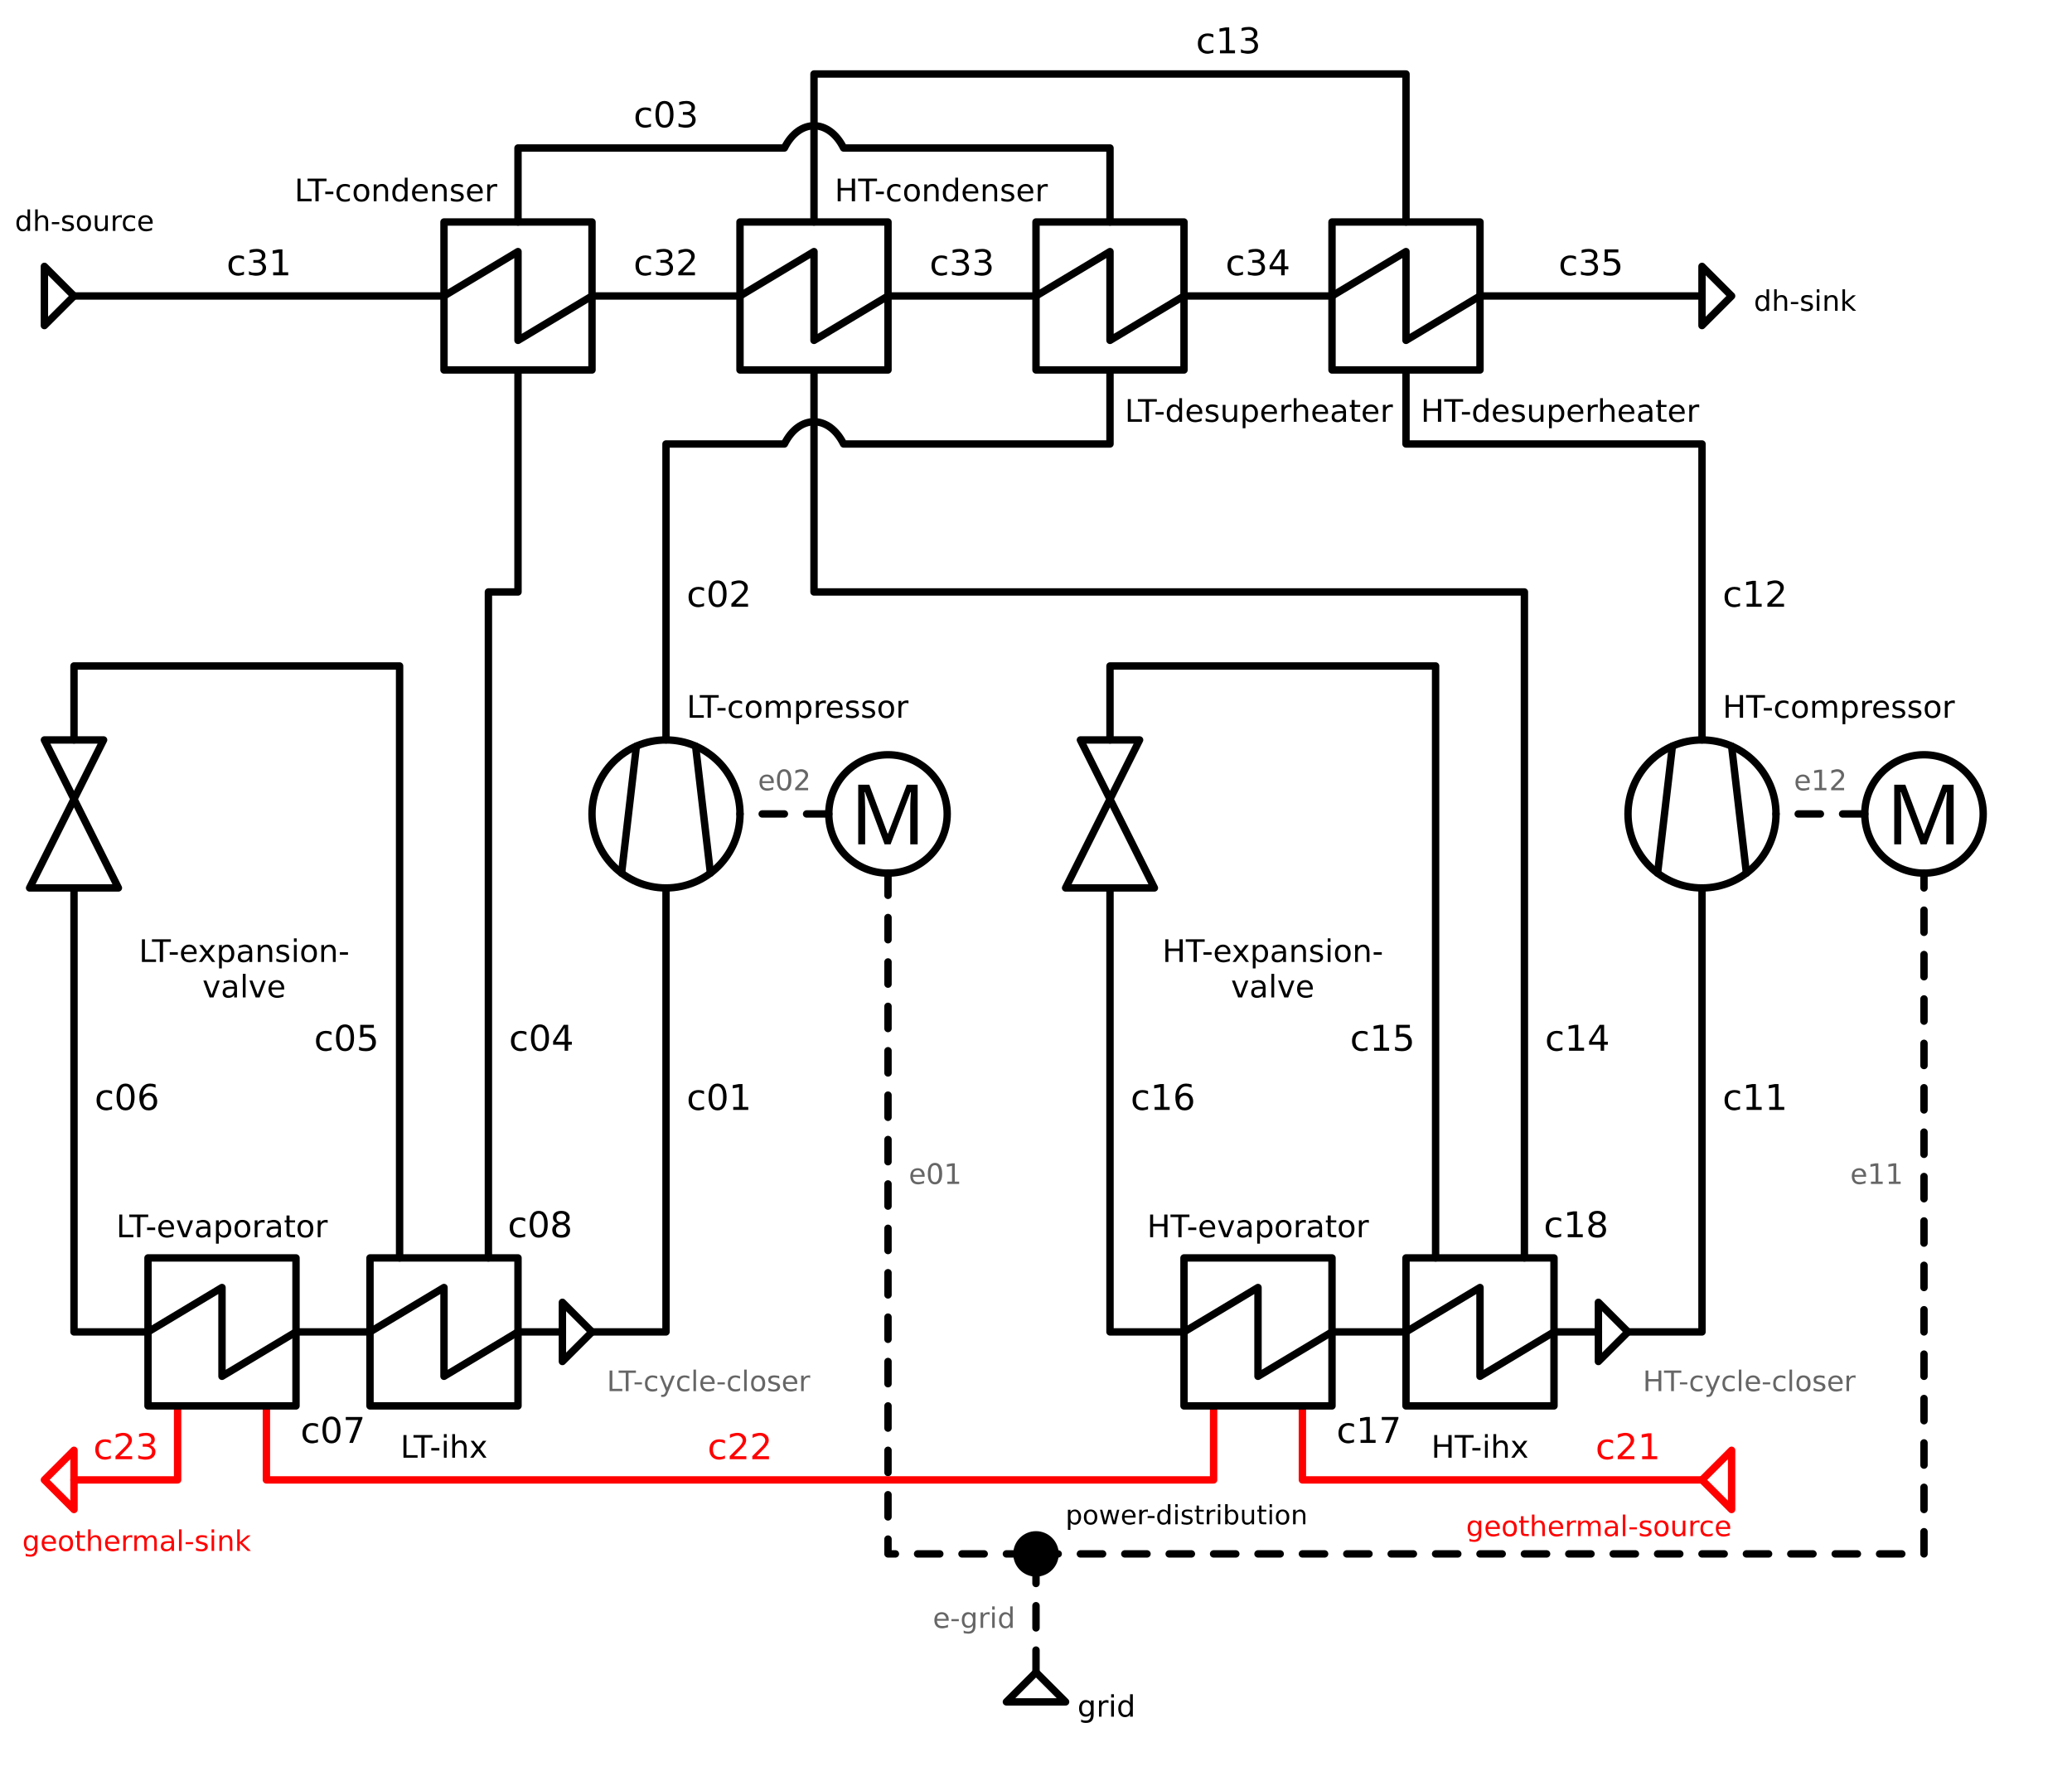
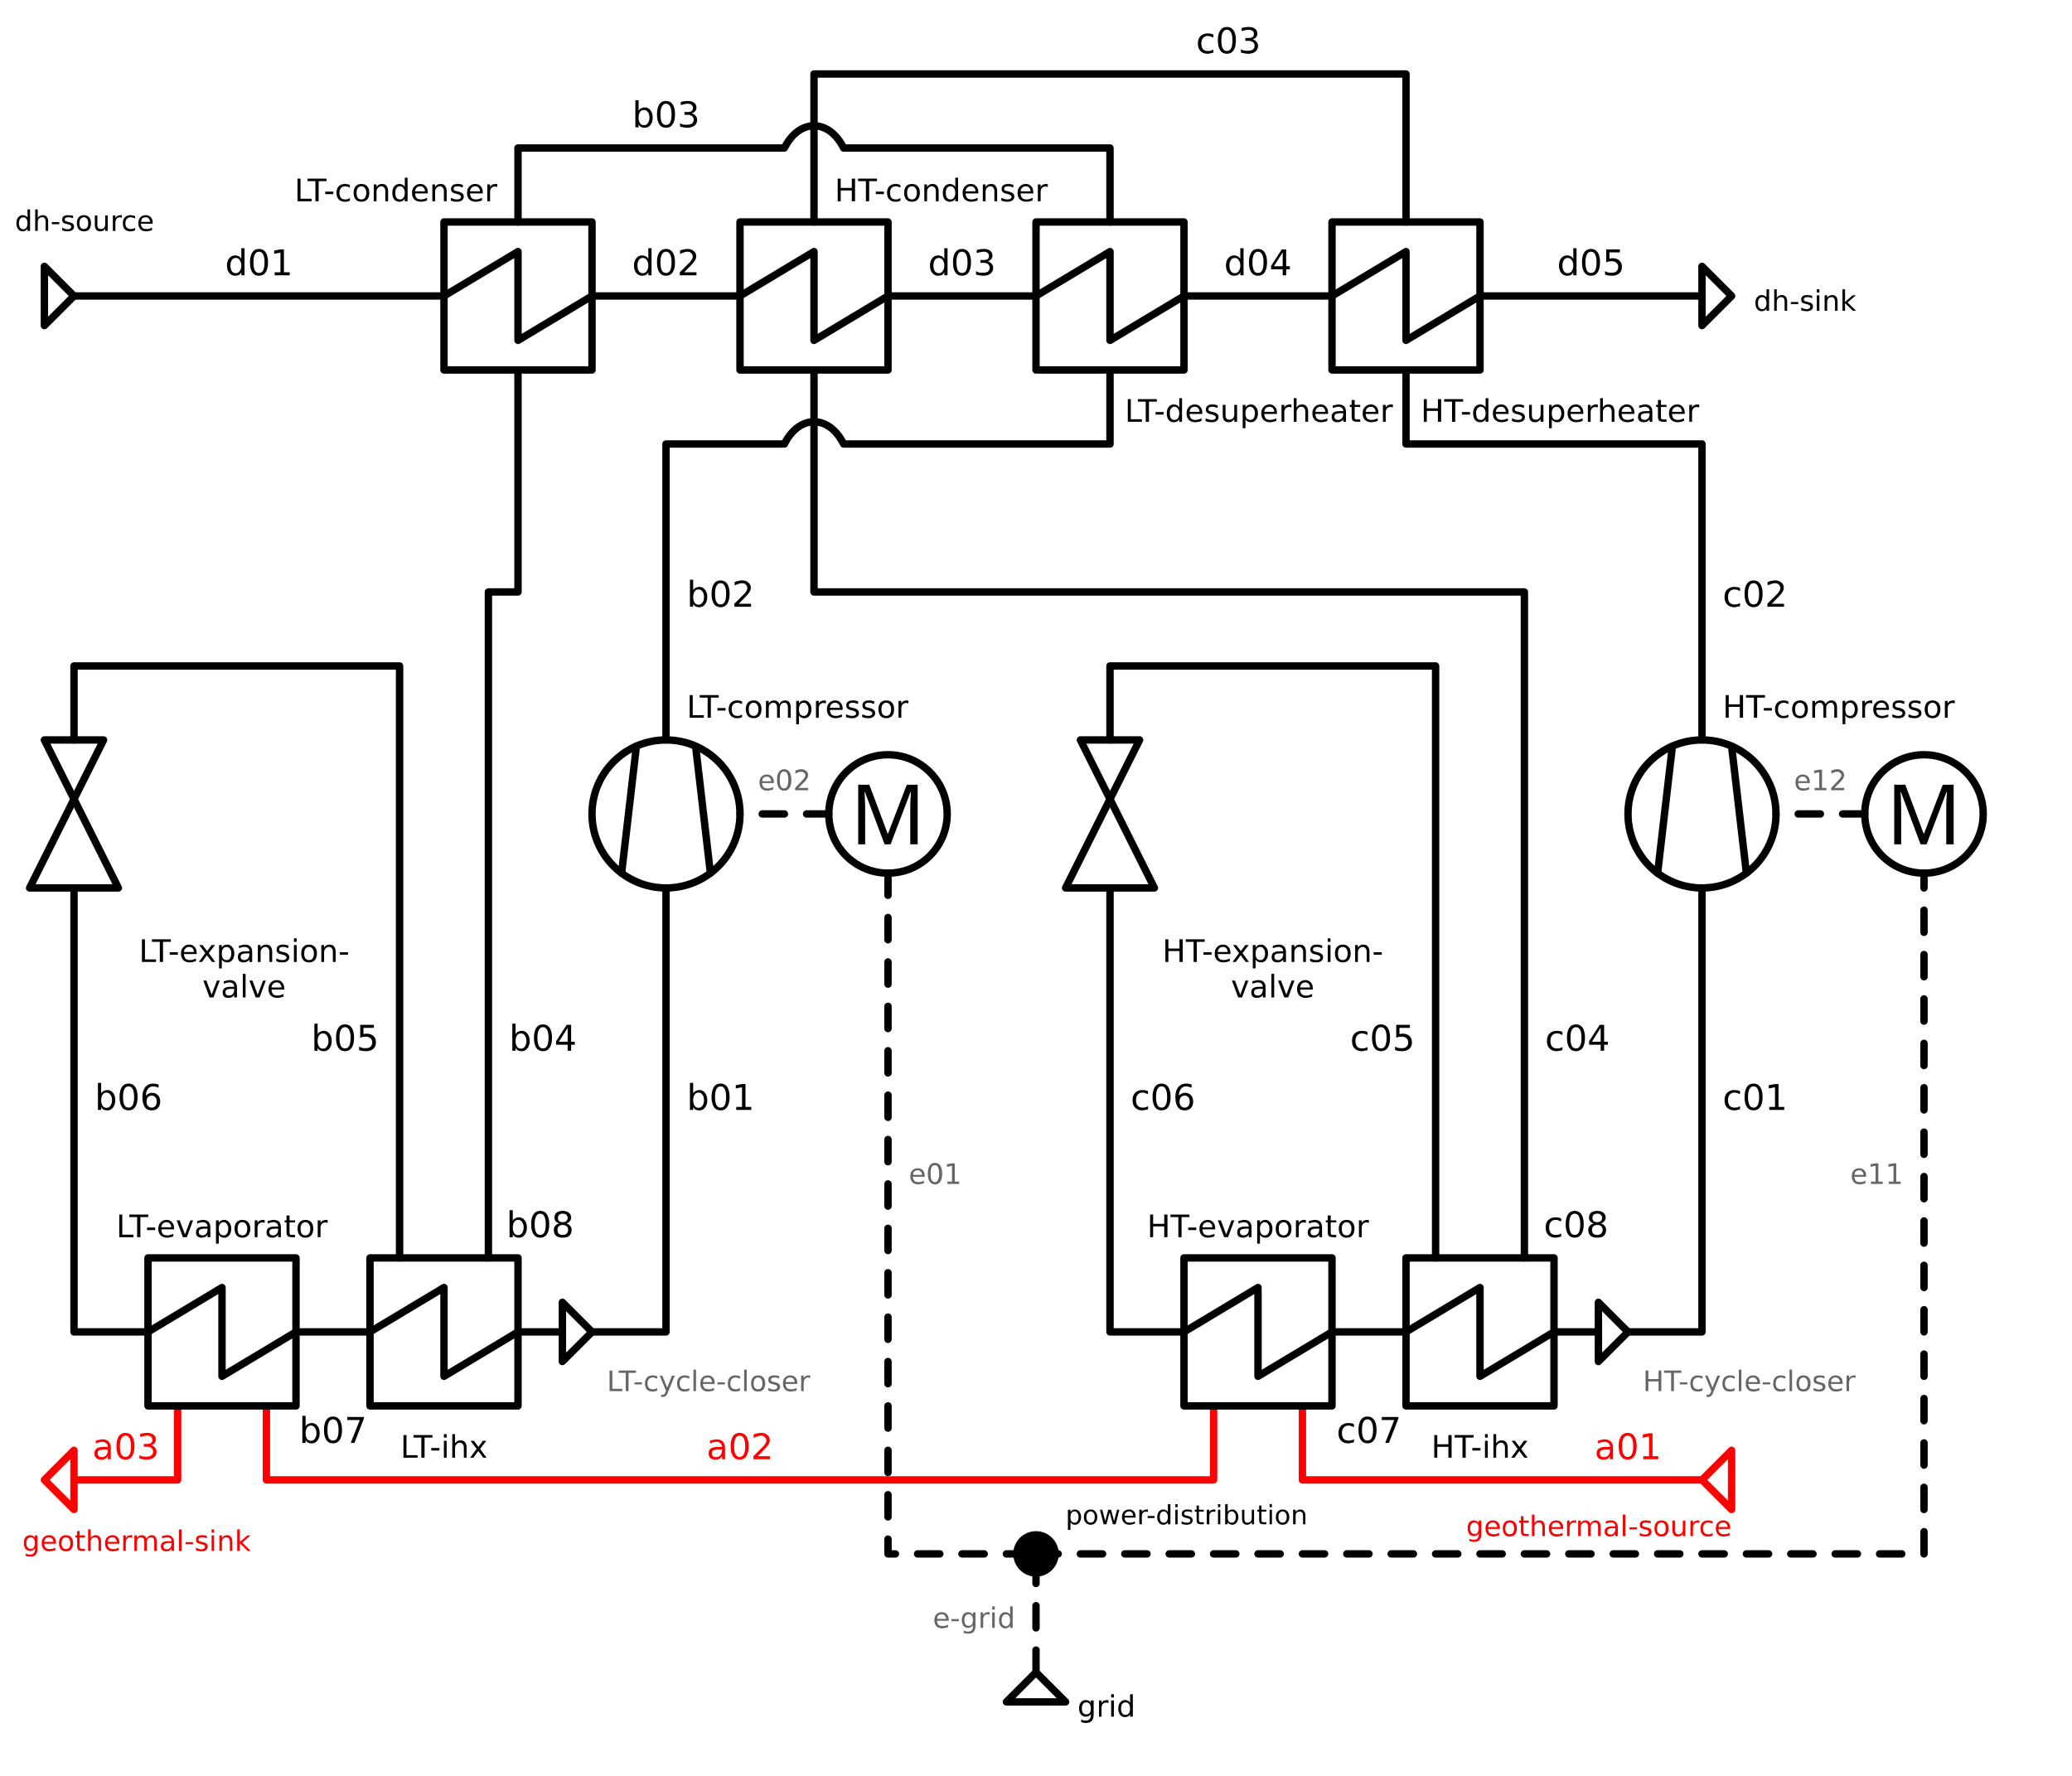
<svg xmlns="http://www.w3.org/2000/svg" xmlns:xlink="http://www.w3.org/1999/xlink" id="svg8" version="1.1" viewBox="0 0 140 120" height="120mm" width="140mm">
  <defs id="defs2">
    <linearGradient id="linearGradient2073">
      <stop id="stop2069" offset="0" style="stop-color:#000000;stop-opacity:1;" />
      <stop id="stop2071" offset="1" style="stop-color:#000000;stop-opacity:0;" />
    </linearGradient>
    <rect id="rect1009" height="0" width="12.5" y="-75" x="50" />
    <linearGradient gradientTransform="translate(0.2924316,-2.377988)" gradientUnits="userSpaceOnUse" y2="204.982" x2="223.365" y1="204.982" x1="221.694" id="linearGradient2075" xlink:href="#linearGradient2073" />
  </defs>
  <g id="layer1" transform="translate(-174.9999,-125)">
    <g id="LT-condenser" transform="rotate(180,202.5,162.5)">
      <g id="g373">
        <rect style="color:#000000;clip-rule:nonzero;display:inline;overflow:visible;visibility:visible;isolation:auto;mix-blend-mode:normal;color-interpolation:sRGB;color-interpolation-filters:linearRGB;solid-color:#000000;solid-opacity:1;fill:none;fill-opacity:0.667;fill-rule:nonzero;stroke:#000000;stroke-width:0.5;stroke-linecap:round;stroke-linejoin:round;stroke-miterlimit:4;stroke-dasharray:none;stroke-dashoffset:0;stroke-opacity:1;color-rendering:auto;image-rendering:auto;shape-rendering:auto;text-rendering:auto;enable-background:accumulate" id="rect4409-0-2-3-1-3" width="10" height="10" x="190" y="175" />
        <path style="fill:none;fill-rule:evenodd;stroke:#000000;stroke-width:0.5;stroke-linecap:round;stroke-linejoin:round;stroke-miterlimit:4;stroke-dasharray:none;stroke-opacity:1" d="m 200,180 -5,3 v -6 l -5,3" id="path4650-9-0-6-9-6" />
      </g>
    </g>
    <g id="LT-desuperheater" transform="rotate(180,222.5,162.5)">
      <g id="g373-6">
        <rect style="color:#000000;clip-rule:nonzero;display:inline;overflow:visible;visibility:visible;isolation:auto;mix-blend-mode:normal;color-interpolation:sRGB;color-interpolation-filters:linearRGB;solid-color:#000000;solid-opacity:1;fill:none;fill-opacity:0.667;fill-rule:nonzero;stroke:#000000;stroke-width:0.5;stroke-linecap:round;stroke-linejoin:round;stroke-miterlimit:4;stroke-dasharray:none;stroke-dashoffset:0;stroke-opacity:1;color-rendering:auto;image-rendering:auto;shape-rendering:auto;text-rendering:auto;enable-background:accumulate" id="rect4409-0-2-3-1-3-7" width="10" height="10" x="190" y="175" />
        <path style="fill:none;fill-rule:evenodd;stroke:#000000;stroke-width:0.5;stroke-linecap:round;stroke-linejoin:round;stroke-miterlimit:4;stroke-dasharray:none;stroke-opacity:1" d="m 200,180 -5,3 v -6 l -5,3" id="path4650-9-0-6-9-6-5" />
      </g>
    </g>
    <g id="HT-desuperheater" transform="rotate(180,232.5,162.5)">
      <g id="g373-62">
        <rect style="color:#000000;clip-rule:nonzero;display:inline;overflow:visible;visibility:visible;isolation:auto;mix-blend-mode:normal;color-interpolation:sRGB;color-interpolation-filters:linearRGB;solid-color:#000000;solid-opacity:1;fill:none;fill-opacity:0.667;fill-rule:nonzero;stroke:#000000;stroke-width:0.5;stroke-linecap:round;stroke-linejoin:round;stroke-miterlimit:4;stroke-dasharray:none;stroke-dashoffset:0;stroke-opacity:1;color-rendering:auto;image-rendering:auto;shape-rendering:auto;text-rendering:auto;enable-background:accumulate" id="rect4409-0-2-3-1-3-9" width="10" height="10" x="190" y="175" />
        <path style="fill:none;fill-rule:evenodd;stroke:#000000;stroke-width:0.5;stroke-linecap:round;stroke-linejoin:round;stroke-miterlimit:4;stroke-dasharray:none;stroke-opacity:1" d="m 200,180 -5,3 v -6 l -5,3" id="path4650-9-0-6-9-6-1" />
      </g>
    </g>
-     <path style="fill:none;fill-rule:evenodd;stroke:#000000;stroke-width:0.5;stroke-linecap:round;stroke-linejoin:round;stroke-miterlimit:4;stroke-dasharray:none;stroke-opacity:1" d="m 250,150 v 5 h -18 c -1,-2 -3,-2 -4,0 h -8 v 20" id="c02" />
-     <path style="fill:none;fill-rule:evenodd;stroke:#000000;stroke-width:0.5;stroke-linecap:round;stroke-linejoin:round;stroke-miterlimit:4;stroke-dasharray:none;stroke-opacity:1" d="m 250,140 v -5 h -18 c -1,-2 -3,-2 -4,0 h -18 v 5" id="c03" />
-     <path style="fill:none;fill-rule:evenodd;stroke:#000000;stroke-width:0.5;stroke-linecap:round;stroke-linejoin:round;stroke-miterlimit:4;stroke-dasharray:none;stroke-opacity:1" d="m 270,140 v -10 h -40 c -4e-5,1.976 -4e-5,5.179 0,10" id="c13" />
-     <path style="fill:none;fill-rule:evenodd;stroke:#000000;stroke-width:0.5;stroke-linecap:round;stroke-linejoin:round;stroke-miterlimit:4;stroke-dasharray:none;stroke-opacity:1" d="m 210,150 -1e-5,15 h -2 v 45" id="c04" />
-     <path style="fill:none;fill-rule:evenodd;stroke:#000000;stroke-width:0.5;stroke-linecap:round;stroke-linejoin:round;stroke-miterlimit:4;stroke-dasharray:none;stroke-opacity:1" d="m 180,175 v -5 h 22 v 40" id="c05" />
-     <path style="fill:none;fill-rule:evenodd;stroke:#000000;stroke-width:0.5;stroke-linecap:round;stroke-linejoin:round;stroke-miterlimit:4;stroke-dasharray:none;stroke-opacity:1" d="m 180,185 v 30 h 5" id="c06" />
-     <path style="fill:none;fill-rule:evenodd;stroke:#000000;stroke-width:0.5;stroke-linecap:round;stroke-linejoin:round;stroke-miterlimit:4;stroke-dasharray:none;stroke-opacity:1" d="m 270,150 v 5 h 20 v 20" id="c12" />
-     <path style="fill:none;fill-rule:evenodd;stroke:#000000;stroke-width:0.5;stroke-linecap:round;stroke-linejoin:round;stroke-miterlimit:4;stroke-dasharray:none;stroke-opacity:1" d="m 265,145 h -10" id="c34" />
-     <path style="fill:none;fill-rule:evenodd;stroke:#000000;stroke-width:0.5;stroke-linecap:round;stroke-linejoin:round;stroke-miterlimit:4;stroke-dasharray:none;stroke-opacity:1" d="m 245,145 h -10" id="c33" />
-     <path style="fill:none;fill-rule:evenodd;stroke:#000000;stroke-width:0.5;stroke-linecap:round;stroke-linejoin:round;stroke-miterlimit:4;stroke-dasharray:none;stroke-opacity:1" d="m 225,145 h -10" id="c32" />
-     <path style="fill:none;fill-rule:evenodd;stroke:#000000;stroke-width:0.5;stroke-linecap:round;stroke-linejoin:round;stroke-miterlimit:4;stroke-dasharray:none;stroke-opacity:1" d="m 290,145 h -15" id="c35" />
-     <path style="fill:none;fill-rule:evenodd;stroke:#000000;stroke-width:0.5;stroke-linecap:round;stroke-linejoin:round;stroke-miterlimit:4;stroke-dasharray:none;stroke-opacity:1" d="M 205,145 H 180" id="c31" />
+     <path style="fill:none;fill-rule:evenodd;stroke:#000000;stroke-width:0.5;stroke-linecap:round;stroke-linejoin:round;stroke-miterlimit:4;stroke-dasharray:none;stroke-opacity:1" d="m 250,150 v 5 h -18 c -1,-2 -3,-2 -4,0 h -8 v 20" id="b02" />
+     <path style="fill:none;fill-rule:evenodd;stroke:#000000;stroke-width:0.5;stroke-linecap:round;stroke-linejoin:round;stroke-miterlimit:4;stroke-dasharray:none;stroke-opacity:1" d="m 250,140 v -5 h -18 c -1,-2 -3,-2 -4,0 h -18 v 5" id="b03" />
+     <path style="fill:none;fill-rule:evenodd;stroke:#000000;stroke-width:0.5;stroke-linecap:round;stroke-linejoin:round;stroke-miterlimit:4;stroke-dasharray:none;stroke-opacity:1" d="m 270,140 v -10 h -40 c -4e-5,1.976 -4e-5,5.179 0,10" id="c03" />
+     <path style="fill:none;fill-rule:evenodd;stroke:#000000;stroke-width:0.5;stroke-linecap:round;stroke-linejoin:round;stroke-miterlimit:4;stroke-dasharray:none;stroke-opacity:1" d="m 210,150 -1e-5,15 h -2 v 45" id="b04" />
+     <path style="fill:none;fill-rule:evenodd;stroke:#000000;stroke-width:0.5;stroke-linecap:round;stroke-linejoin:round;stroke-miterlimit:4;stroke-dasharray:none;stroke-opacity:1" d="m 180,175 v -5 h 22 v 40" id="b05" />
+     <path style="fill:none;fill-rule:evenodd;stroke:#000000;stroke-width:0.5;stroke-linecap:round;stroke-linejoin:round;stroke-miterlimit:4;stroke-dasharray:none;stroke-opacity:1" d="m 180,185 v 30 h 5" id="b06" />
+     <path style="fill:none;fill-rule:evenodd;stroke:#000000;stroke-width:0.5;stroke-linecap:round;stroke-linejoin:round;stroke-miterlimit:4;stroke-dasharray:none;stroke-opacity:1" d="m 270,150 v 5 h 20 v 20" id="c02" />
+     <path style="fill:none;fill-rule:evenodd;stroke:#000000;stroke-width:0.5;stroke-linecap:round;stroke-linejoin:round;stroke-miterlimit:4;stroke-dasharray:none;stroke-opacity:1" d="m 265,145 h -10" id="d04" />
+     <path style="fill:none;fill-rule:evenodd;stroke:#000000;stroke-width:0.5;stroke-linecap:round;stroke-linejoin:round;stroke-miterlimit:4;stroke-dasharray:none;stroke-opacity:1" d="m 245,145 h -10" id="d03" />
+     <path style="fill:none;fill-rule:evenodd;stroke:#000000;stroke-width:0.5;stroke-linecap:round;stroke-linejoin:round;stroke-miterlimit:4;stroke-dasharray:none;stroke-opacity:1" d="m 225,145 h -10" id="d02" />
+     <path style="fill:none;fill-rule:evenodd;stroke:#000000;stroke-width:0.5;stroke-linecap:round;stroke-linejoin:round;stroke-miterlimit:4;stroke-dasharray:none;stroke-opacity:1" d="m 290,145 h -15" id="d05" />
+     <path style="fill:none;fill-rule:evenodd;stroke:#000000;stroke-width:0.5;stroke-linecap:round;stroke-linejoin:round;stroke-miterlimit:4;stroke-dasharray:none;stroke-opacity:1" d="M 205,145 H 180" id="d01" />
    <path style="fill:none;fill-rule:evenodd;stroke:#000000;stroke-width:0.5;stroke-linecap:round;stroke-linejoin:round;stroke-miterlimit:4;stroke-dasharray:1.5, 1.5;stroke-dashoffset:0;stroke-opacity:1" d="m 231,180 h -6" id="e02" />
    <path style="fill:none;fill-rule:evenodd;stroke:#000000;stroke-width:0.5;stroke-linecap:round;stroke-linejoin:round;stroke-miterlimit:4;stroke-dasharray:1.5, 1.5;stroke-dashoffset:0;stroke-opacity:1" d="m 245,238 v -8" id="e-grid" />
    <path style="fill:none;fill-rule:evenodd;stroke:#000000;stroke-width:0.5;stroke-linecap:round;stroke-linejoin:round;stroke-miterlimit:4;stroke-dasharray:1.5, 1.5;stroke-dashoffset:0;stroke-opacity:1" d="m 235,184 v 46 h 10" id="e01" />
    <path style="fill:none;fill-rule:evenodd;stroke:#000000;stroke-width:0.5;stroke-linecap:round;stroke-linejoin:round;stroke-miterlimit:4;stroke-dasharray:1.5, 1.5;stroke-dashoffset:0;stroke-opacity:1" d="m 245,230 h 60 v -46" id="e11" />
    <circle style="fill:#000000;fill-opacity:1;stroke:#000000;stroke-width:0.5;stroke-miterlimit:4;stroke-dasharray:none;stroke-dashoffset:0;stroke-opacity:1;stop-color:#000000" id="power-distribution" cx="245" cy="230" r="1.286" />
    <path style="fill:none;fill-rule:evenodd;stroke:#000000;stroke-width:0.5;stroke-linecap:round;stroke-linejoin:round;stroke-miterlimit:4;stroke-dasharray:none;stroke-opacity:1" d="m 247,240 -2,-2 -2,2 z" id="grid" />
    <g id="HT-condenser" transform="rotate(180,212.5,172.5)">
      <g id="g377-6">
        <rect style="color:#000000;clip-rule:nonzero;display:inline;overflow:visible;visibility:visible;isolation:auto;mix-blend-mode:normal;color-interpolation:sRGB;color-interpolation-filters:linearRGB;solid-color:#000000;solid-opacity:1;fill:none;fill-opacity:0.667;fill-rule:nonzero;stroke:#000000;stroke-width:0.5;stroke-linecap:round;stroke-linejoin:round;stroke-miterlimit:4;stroke-dasharray:none;stroke-dashoffset:0;stroke-opacity:1;color-rendering:auto;image-rendering:auto;shape-rendering:auto;text-rendering:auto;enable-background:accumulate" id="rect4409-0-2-3-1-7-7" width="10" height="10" x="190" y="195" />
        <path style="fill:none;fill-rule:evenodd;stroke:#000000;stroke-width:0.5;stroke-linecap:round;stroke-linejoin:round;stroke-miterlimit:4;stroke-dasharray:none;stroke-opacity:1" d="m 200,200 -5,3 v -6 l -5,3" id="path4650-9-0-6-9-5-5" />
      </g>
    </g>
    <path style="fill:none;fill-rule:evenodd;stroke:#000000;stroke-width:0.5;stroke-linecap:round;stroke-linejoin:round;stroke-miterlimit:4;stroke-dasharray:none;stroke-opacity:1" d="m 290,143 2,2 -2,2 z" id="dh-sink" />
    <path style="fill:none;fill-rule:evenodd;stroke:#000000;stroke-width:0.5;stroke-linecap:round;stroke-linejoin:round;stroke-miterlimit:4;stroke-dasharray:none;stroke-opacity:1" d="m 178,143 2,2 -2,2 z" id="dh-source" />
    <path style="fill:none;fill-rule:evenodd;stroke:#000000;stroke-width:0.5;stroke-linecap:round;stroke-linejoin:round;stroke-miterlimit:4;stroke-dasharray:none;stroke-opacity:1" d="m 283,213 2,2 -2,2 z" id="HT-cycle-closer" />
    <path style="fill:none;fill-rule:evenodd;stroke:#000000;stroke-width:0.5;stroke-linecap:round;stroke-linejoin:round;stroke-miterlimit:4;stroke-dasharray:none;stroke-opacity:1" d="m 182,175 -5,10 h 6 l -5,-10 z" id="LT-expansion-valve" />
    <g id="LT-motor" transform="translate(3.999955,15)">
      <text xml:space="preserve" style="font-size:7.056px;line-height:1.25;font-family:sans-serif;-inkscape-font-specification:sans-serif;letter-spacing:0px;word-spacing:0px;stroke-width:0.5;stroke-miterlimit:4;stroke-dasharray:none" x="228.44" y="167.055" id="text2089-6-26-7-87">
        <tspan id="tspan2087-4-1-9-9" x="228.44" y="167.055" style="font-size:5.644px;stroke-width:0.5;stroke-miterlimit:4;stroke-dasharray:none">M</tspan>
      </text>
      <ellipse style="color:#000000;clip-rule:nonzero;display:inline;overflow:visible;visibility:visible;isolation:auto;mix-blend-mode:normal;color-interpolation:sRGB;color-interpolation-filters:linearRGB;solid-color:#000000;solid-opacity:1;fill:none;fill-opacity:0.667;fill-rule:nonzero;stroke:#000000;stroke-width:0.5;stroke-linecap:round;stroke-linejoin:round;stroke-miterlimit:4;stroke-dasharray:none;stroke-dashoffset:0;stroke-opacity:1;color-rendering:auto;image-rendering:auto;shape-rendering:auto;text-rendering:auto;enable-background:accumulate" id="path4399-7-6-7-8-2-2" cx="231" cy="165" rx="4" ry="4" />
    </g>
    <g id="LT-compressor">
      <path style="fill:none;fill-rule:evenodd;stroke:#000000;stroke-width:0.5;stroke-linecap:round;stroke-linejoin:round;stroke-miterlimit:4;stroke-dasharray:none;stroke-opacity:1" d="m 222,175.417 1,8.583" id="10-6-6" />
      <path style="fill:none;fill-rule:evenodd;stroke:#000000;stroke-width:0.5;stroke-linecap:round;stroke-linejoin:round;stroke-miterlimit:4;stroke-dasharray:none;stroke-opacity:1" d="m 218,175.417 -1,8.583" id="10-6-6-1" />
      <g id="g1247-4" transform="translate(-14.00004,13)">
        <circle style="color:#000000;clip-rule:nonzero;display:inline;overflow:visible;visibility:visible;isolation:auto;mix-blend-mode:normal;color-interpolation:sRGB;color-interpolation-filters:linearRGB;solid-color:#000000;solid-opacity:1;fill:none;fill-opacity:0.667;fill-rule:nonzero;stroke:#000000;stroke-width:0.5;stroke-linecap:round;stroke-linejoin:round;stroke-miterlimit:4;stroke-dasharray:none;stroke-dashoffset:0;stroke-opacity:1;color-rendering:auto;image-rendering:auto;shape-rendering:auto;text-rendering:auto;enable-background:accumulate" id="path4399-7-6-7-8-2-2-3" cx="234" cy="167" r="5" />
      </g>
    </g>
    <g id="HT-compressor" transform="translate(70)">
      <path style="fill:none;fill-rule:evenodd;stroke:#000000;stroke-width:0.5;stroke-linecap:round;stroke-linejoin:round;stroke-miterlimit:4;stroke-dasharray:none;stroke-opacity:1" d="m 222,175.417 1,8.583" id="10-6-6-6" />
      <path style="fill:none;fill-rule:evenodd;stroke:#000000;stroke-width:0.5;stroke-linecap:round;stroke-linejoin:round;stroke-miterlimit:4;stroke-dasharray:none;stroke-opacity:1" d="m 218,175.417 -1,8.583" id="10-6-6-1-3" />
      <g id="g1247-4-2" transform="translate(-14.00004,13)">
        <circle style="color:#000000;clip-rule:nonzero;display:inline;overflow:visible;visibility:visible;isolation:auto;mix-blend-mode:normal;color-interpolation:sRGB;color-interpolation-filters:linearRGB;solid-color:#000000;solid-opacity:1;fill:none;fill-opacity:0.667;fill-rule:nonzero;stroke:#000000;stroke-width:0.5;stroke-linecap:round;stroke-linejoin:round;stroke-miterlimit:4;stroke-dasharray:none;stroke-dashoffset:0;stroke-opacity:1;color-rendering:auto;image-rendering:auto;shape-rendering:auto;text-rendering:auto;enable-background:accumulate" id="path4399-7-6-7-8-2-2-3-0" cx="234" cy="167" r="5" />
      </g>
    </g>
    <path style="fill:none;fill-rule:evenodd;stroke:#000000;stroke-width:0.5;stroke-linecap:round;stroke-linejoin:round;stroke-miterlimit:4;stroke-dasharray:1.5, 1.5;stroke-dashoffset:0;stroke-opacity:1" d="m 301,180 h -6" id="e12" />
    <g id="HT-motor" transform="translate(15.99997,15)">
      <text xml:space="preserve" style="font-size:7.056px;line-height:1.25;font-family:sans-serif;-inkscape-font-specification:sans-serif;letter-spacing:0px;word-spacing:0px;stroke-width:0.5;stroke-miterlimit:4;stroke-dasharray:none" x="286.44" y="167.055" id="text2089-6-26-7-87-2">
        <tspan id="tspan2087-4-1-9-9-2" x="286.44" y="167.055" style="font-size:5.644px;stroke-width:0.5;stroke-miterlimit:4;stroke-dasharray:none">M</tspan>
      </text>
      <ellipse style="color:#000000;clip-rule:nonzero;display:inline;overflow:visible;visibility:visible;isolation:auto;mix-blend-mode:normal;color-interpolation:sRGB;color-interpolation-filters:linearRGB;solid-color:#000000;solid-opacity:1;fill:none;fill-opacity:0.667;fill-rule:nonzero;stroke:#000000;stroke-width:0.5;stroke-linecap:round;stroke-linejoin:round;stroke-miterlimit:4;stroke-dasharray:none;stroke-dashoffset:0;stroke-opacity:1;color-rendering:auto;image-rendering:auto;shape-rendering:auto;text-rendering:auto;enable-background:accumulate" id="path4399-7-6-7-8-2-2-8" cx="289" cy="165" rx="4" ry="4" />
    </g>
-     <path style="fill:none;fill-rule:evenodd;stroke:#000000;stroke-width:0.5;stroke-linecap:round;stroke-linejoin:round;stroke-miterlimit:4;stroke-dasharray:none;stroke-opacity:1" d="m 250,185 v 30 h 5" id="c16" />
-     <path style="fill:none;fill-rule:evenodd;stroke:#000000;stroke-width:0.5;stroke-linecap:round;stroke-linejoin:round;stroke-miterlimit:4;stroke-dasharray:none;stroke-opacity:1" d="m 283,215 h -3" id="c18" />
-     <path style="fill:none;fill-rule:evenodd;stroke:#000000;stroke-width:0.5;stroke-linecap:round;stroke-linejoin:round;stroke-miterlimit:4;stroke-dasharray:none;stroke-opacity:1" d="m 290,185 v 30 h -5" id="c11" />
-     <path style="fill:none;fill-rule:evenodd;stroke:#ff0000;stroke-width:0.5;stroke-linecap:round;stroke-linejoin:round;stroke-miterlimit:4;stroke-dasharray:none;stroke-opacity:1" d="m 193,220 v 5 h 64 v -5" id="c22" />
-     <path style="fill:none;fill-rule:evenodd;stroke:#ff0000;stroke-width:0.5;stroke-linecap:round;stroke-linejoin:round;stroke-miterlimit:4;stroke-dasharray:none;stroke-opacity:1" d="m 180,225 h 7 v -5" id="c23" />
-     <path style="fill:none;fill-rule:evenodd;stroke:#ff0000;stroke-width:0.5;stroke-linecap:round;stroke-linejoin:round;stroke-miterlimit:4;stroke-dasharray:none;stroke-opacity:1" d="m 263,220 v 5 h 27" id="c21" />
+     <path style="fill:none;fill-rule:evenodd;stroke:#000000;stroke-width:0.5;stroke-linecap:round;stroke-linejoin:round;stroke-miterlimit:4;stroke-dasharray:none;stroke-opacity:1" d="m 250,185 v 30 h 5" id="c06" />
+     <path style="fill:none;fill-rule:evenodd;stroke:#000000;stroke-width:0.5;stroke-linecap:round;stroke-linejoin:round;stroke-miterlimit:4;stroke-dasharray:none;stroke-opacity:1" d="m 283,215 h -3" id="c08" />
+     <path style="fill:none;fill-rule:evenodd;stroke:#000000;stroke-width:0.5;stroke-linecap:round;stroke-linejoin:round;stroke-miterlimit:4;stroke-dasharray:none;stroke-opacity:1" d="m 290,185 v 30 h -5" id="c01" />
+     <path style="fill:none;fill-rule:evenodd;stroke:#ff0000;stroke-width:0.5;stroke-linecap:round;stroke-linejoin:round;stroke-miterlimit:4;stroke-dasharray:none;stroke-opacity:1" d="m 193,220 v 5 h 64 v -5" id="a02" />
+     <path style="fill:none;fill-rule:evenodd;stroke:#ff0000;stroke-width:0.5;stroke-linecap:round;stroke-linejoin:round;stroke-miterlimit:4;stroke-dasharray:none;stroke-opacity:1" d="m 180,225 h 7 v -5" id="a03" />
+     <path style="fill:none;fill-rule:evenodd;stroke:#ff0000;stroke-width:0.5;stroke-linecap:round;stroke-linejoin:round;stroke-miterlimit:4;stroke-dasharray:none;stroke-opacity:1" d="m 263,220 v 5 h 27" id="a01" />
    <path style="fill:none;fill-rule:evenodd;stroke:#ff0000;stroke-width:0.5;stroke-linecap:round;stroke-linejoin:round;stroke-miterlimit:4;stroke-dasharray:none;stroke-opacity:1" d="m 180,223 -2,2 2,2 z" id="geothermal-sink" />
    <path style="fill:none;fill-rule:evenodd;stroke:#ff0000;stroke-width:0.5;stroke-linecap:round;stroke-linejoin:round;stroke-miterlimit:4;stroke-dasharray:none;stroke-opacity:1" d="m 292,223 -2,2 2,2 z" id="geothermal-source" />
    <g id="LT-evaporator" transform="rotate(180,192.5,207.5)">
      <g id="g377-6-5">
        <rect style="color:#000000;clip-rule:nonzero;display:inline;overflow:visible;visibility:visible;isolation:auto;mix-blend-mode:normal;color-interpolation:sRGB;color-interpolation-filters:linearRGB;solid-color:#000000;solid-opacity:1;fill:none;fill-opacity:0.667;fill-rule:nonzero;stroke:#000000;stroke-width:0.5;stroke-linecap:round;stroke-linejoin:round;stroke-miterlimit:4;stroke-dasharray:none;stroke-dashoffset:0;stroke-opacity:1;color-rendering:auto;image-rendering:auto;shape-rendering:auto;text-rendering:auto;enable-background:accumulate" id="rect4409-0-2-3-1-7-7-6" width="10" height="10" x="190" y="195" />
        <path style="fill:none;fill-rule:evenodd;stroke:#000000;stroke-width:0.5;stroke-linecap:round;stroke-linejoin:round;stroke-miterlimit:4;stroke-dasharray:none;stroke-opacity:1" d="m 200,200 -5,3 v -6 l -5,3" id="path4650-9-0-6-9-5-5-2" />
      </g>
    </g>
    <g id="HT-evaporator" transform="rotate(180,227.5,207.5)">
      <g id="g377-6-1">
        <rect style="color:#000000;clip-rule:nonzero;display:inline;overflow:visible;visibility:visible;isolation:auto;mix-blend-mode:normal;color-interpolation:sRGB;color-interpolation-filters:linearRGB;solid-color:#000000;solid-opacity:1;fill:none;fill-opacity:0.667;fill-rule:nonzero;stroke:#000000;stroke-width:0.5;stroke-linecap:round;stroke-linejoin:round;stroke-miterlimit:4;stroke-dasharray:none;stroke-dashoffset:0;stroke-opacity:1;color-rendering:auto;image-rendering:auto;shape-rendering:auto;text-rendering:auto;enable-background:accumulate" id="rect4409-0-2-3-1-7-7-2" width="10" height="10" x="190" y="195" />
        <path style="fill:none;fill-rule:evenodd;stroke:#000000;stroke-width:0.5;stroke-linecap:round;stroke-linejoin:round;stroke-miterlimit:4;stroke-dasharray:none;stroke-opacity:1" d="m 200,200 -5,3 v -6 l -5,3" id="path4650-9-0-6-9-5-5-7" />
      </g>
    </g>
    <path style="fill:none;fill-rule:evenodd;stroke:#000000;stroke-width:0.5;stroke-linecap:round;stroke-linejoin:round;stroke-miterlimit:4;stroke-dasharray:none;stroke-opacity:1" d="m 213,213 2,2 -2,2 z" id="LT-cycle-closer" />
-     <path style="fill:none;fill-rule:evenodd;stroke:#000000;stroke-width:0.5;stroke-linecap:round;stroke-linejoin:round;stroke-miterlimit:4;stroke-dasharray:none;stroke-opacity:1" d="m 213,215 h -3" id="c08" />
-     <path style="fill:none;fill-rule:evenodd;stroke:#000000;stroke-width:0.5;stroke-linecap:round;stroke-linejoin:round;stroke-miterlimit:4;stroke-dasharray:none;stroke-opacity:1" d="m 200,215 h -5" id="c07" />
-     <path style="fill:none;fill-rule:evenodd;stroke:#000000;stroke-width:0.5;stroke-linecap:round;stroke-linejoin:round;stroke-miterlimit:4;stroke-dasharray:none;stroke-opacity:1" d="m 270,215 h -5" id="c17" />
-     <path style="fill:none;fill-rule:evenodd;stroke:#000000;stroke-width:0.5;stroke-linecap:round;stroke-linejoin:round;stroke-miterlimit:4;stroke-dasharray:none;stroke-opacity:1" d="m 220,185 v 30 h -5" id="c01" />
+     <path style="fill:none;fill-rule:evenodd;stroke:#000000;stroke-width:0.5;stroke-linecap:round;stroke-linejoin:round;stroke-miterlimit:4;stroke-dasharray:none;stroke-opacity:1" d="m 213,215 h -3" id="b08" />
+     <path style="fill:none;fill-rule:evenodd;stroke:#000000;stroke-width:0.5;stroke-linecap:round;stroke-linejoin:round;stroke-miterlimit:4;stroke-dasharray:none;stroke-opacity:1" d="m 200,215 h -5" id="b07" />
+     <path style="fill:none;fill-rule:evenodd;stroke:#000000;stroke-width:0.5;stroke-linecap:round;stroke-linejoin:round;stroke-miterlimit:4;stroke-dasharray:none;stroke-opacity:1" d="m 270,215 h -5" id="c07" />
+     <path style="fill:none;fill-rule:evenodd;stroke:#000000;stroke-width:0.5;stroke-linecap:round;stroke-linejoin:round;stroke-miterlimit:4;stroke-dasharray:none;stroke-opacity:1" d="m 220,185 v 30 h -5" id="b01" />
    <path style="fill:none;fill-rule:evenodd;stroke:#000000;stroke-width:0.5;stroke-linecap:round;stroke-linejoin:round;stroke-miterlimit:4;stroke-dasharray:none;stroke-opacity:1" d="m 252,175 -5,10 h 6 l -5,-10 z" id="HT-expansion-valve" />
    <g id="LT-ihx" transform="rotate(180,200,207.5)">
      <g id="g377-6-5-9">
        <rect style="color:#000000;clip-rule:nonzero;display:inline;overflow:visible;visibility:visible;isolation:auto;mix-blend-mode:normal;color-interpolation:sRGB;color-interpolation-filters:linearRGB;solid-color:#000000;solid-opacity:1;fill:none;fill-opacity:0.667;fill-rule:nonzero;stroke:#000000;stroke-width:0.5;stroke-linecap:round;stroke-linejoin:round;stroke-miterlimit:4;stroke-dasharray:none;stroke-dashoffset:0;stroke-opacity:1;color-rendering:auto;image-rendering:auto;shape-rendering:auto;text-rendering:auto;enable-background:accumulate" id="rect4409-0-2-3-1-7-7-6-3" width="10" height="10" x="190" y="195" />
        <path style="fill:none;fill-rule:evenodd;stroke:#000000;stroke-width:0.5;stroke-linecap:round;stroke-linejoin:round;stroke-miterlimit:4;stroke-dasharray:none;stroke-opacity:1" d="m 200,200 -5,3 v -6 l -5,3" id="path4650-9-0-6-9-5-5-2-7" />
      </g>
    </g>
    <g id="HT-ihx" transform="rotate(180,235,207.5)">
      <g id="g377-6-5-9-7">
        <rect style="color:#000000;clip-rule:nonzero;display:inline;overflow:visible;visibility:visible;isolation:auto;mix-blend-mode:normal;color-interpolation:sRGB;color-interpolation-filters:linearRGB;solid-color:#000000;solid-opacity:1;fill:none;fill-opacity:0.667;fill-rule:nonzero;stroke:#000000;stroke-width:0.5;stroke-linecap:round;stroke-linejoin:round;stroke-miterlimit:4;stroke-dasharray:none;stroke-dashoffset:0;stroke-opacity:1;color-rendering:auto;image-rendering:auto;shape-rendering:auto;text-rendering:auto;enable-background:accumulate" id="rect4409-0-2-3-1-7-7-6-3-4" width="10" height="10" x="190" y="195" />
        <path style="fill:none;fill-rule:evenodd;stroke:#000000;stroke-width:0.5;stroke-linecap:round;stroke-linejoin:round;stroke-miterlimit:4;stroke-dasharray:none;stroke-opacity:1" d="m 200,200 -5,3 v -6 l -5,3" id="path4650-9-0-6-9-5-5-2-7-4" />
      </g>
    </g>
-     <path style="fill:none;fill-rule:evenodd;stroke:#000000;stroke-width:0.5;stroke-linecap:round;stroke-linejoin:round;stroke-miterlimit:4;stroke-dasharray:none;stroke-opacity:1" d="m 230,150 -1e-5,15 h 48 v 45" id="c14" />
-     <path style="fill:none;fill-rule:evenodd;stroke:#000000;stroke-width:0.5;stroke-linecap:round;stroke-linejoin:round;stroke-miterlimit:4;stroke-dasharray:none;stroke-opacity:1" d="m 250,175 v -5 h 22 v 40" id="c15" />
+     <path style="fill:none;fill-rule:evenodd;stroke:#000000;stroke-width:0.5;stroke-linecap:round;stroke-linejoin:round;stroke-miterlimit:4;stroke-dasharray:none;stroke-opacity:1" d="m 230,150 -1e-5,15 h 48 v 45" id="c04" />
+     <path style="fill:none;fill-rule:evenodd;stroke:#000000;stroke-width:0.5;stroke-linecap:round;stroke-linejoin:round;stroke-miterlimit:4;stroke-dasharray:none;stroke-opacity:1" d="m 250,175 v -5 h 22 v 40" id="c05" />
    <g id="labels" style="font-family:'DejaVu Sans',sans-serif">
      <text id="label-0" x="208.6" y="138.6" style="font-size:2.1px;text-anchor:end;fill:#000000;stroke:none">LT-condenser</text>
      <text id="label-1" x="231.4" y="138.6" style="font-size:2.1px;text-anchor:start;fill:#000000;stroke:none">HT-condenser</text>
      <text id="label-2" x="251.0" y="153.5" style="font-size:2.1px;text-anchor:start;fill:#000000;stroke:none">LT-desuperheater</text>
      <text id="label-3" x="271.0" y="153.5" style="font-size:2.1px;text-anchor:start;fill:#000000;stroke:none">HT-desuperheater</text>
      <text id="label-4" x="190" y="208.6" style="font-size:2.1px;text-anchor:middle;fill:#000000;stroke:none">LT-evaporator</text>
      <text id="label-5" x="260" y="208.6" style="font-size:2.1px;text-anchor:middle;fill:#000000;stroke:none">HT-evaporator</text>
      <text id="label-6" x="205" y="223.5" style="font-size:2.1px;text-anchor:middle;fill:#000000;stroke:none">LT-ihx</text>
      <text id="label-7" x="275" y="223.5" style="font-size:2.1px;text-anchor:middle;fill:#000000;stroke:none">HT-ihx</text>
      <text id="label-8" x="221.4" y="173.5" style="font-size:2.1px;text-anchor:start;fill:#000000;stroke:none">LT-compressor</text>
      <text id="label-9" x="291.4" y="173.5" style="font-size:2.1px;text-anchor:start;fill:#000000;stroke:none">HT-compressor</text>
      <text id="label-10" x="191.5" y="190" style="font-size:2.1px;text-anchor:middle;fill:#000000;stroke:none">LT-expansion-</text>
      <text id="label-11" x="191.5" y="192.4" style="font-size:2.1px;text-anchor:middle;fill:#000000;stroke:none">valve</text>
      <text id="label-12" x="261" y="190" style="font-size:2.1px;text-anchor:middle;fill:#000000;stroke:none">HT-expansion-</text>
      <text id="label-13" x="261" y="192.4" style="font-size:2.1px;text-anchor:middle;fill:#000000;stroke:none">valve</text>
      <text id="label-14" x="216" y="219" style="font-size:1.9px;text-anchor:start;fill:#666666;stroke:none">LT-cycle-closer</text>
      <text id="label-15" x="286" y="219" style="font-size:1.9px;text-anchor:start;fill:#666666;stroke:none">HT-cycle-closer</text>
      <text id="label-16" x="176" y="140.6" style="font-size:1.9px;text-anchor:start;fill:#000000;stroke:none">dh-source</text>
      <text id="label-17" x="293.5" y="146" style="font-size:1.9px;text-anchor:start;fill:#000000;stroke:none">dh-sink</text>
      <text id="label-18" x="176.5" y="229.8" style="font-size:1.9px;text-anchor:start;fill:#ff0000;stroke:none">geothermal-sink</text>
      <text id="label-19" x="292" y="228.8" style="font-size:1.9px;text-anchor:end;fill:#ff0000;stroke:none">geothermal-source</text>
      <text id="label-20" x="247" y="228" style="font-size:1.8px;text-anchor:start;fill:#000000;stroke:none">power-distribution</text>
      <text id="label-21" x="247.8" y="241" style="font-size:2.0px;text-anchor:start;fill:#000000;stroke:none">grid</text>
-       <text id="label-22" x="221.4" y="200" style="font-size:2.4px;text-anchor:start;fill:#000000;stroke:none">c01</text>
-       <text id="label-23" x="221.4" y="166" style="font-size:2.4px;text-anchor:start;fill:#000000;stroke:none">c02</text>
-       <text id="label-24" x="220" y="133.6" style="font-size:2.4px;text-anchor:middle;fill:#000000;stroke:none">c03</text>
-       <text id="label-25" x="209.4" y="196" style="font-size:2.4px;text-anchor:start;fill:#000000;stroke:none">c04</text>
-       <text id="label-26" x="200.6" y="196" style="font-size:2.4px;text-anchor:end;fill:#000000;stroke:none">c05</text>
-       <text id="label-27" x="181.4" y="200" style="font-size:2.4px;text-anchor:start;fill:#000000;stroke:none">c06</text>
-       <text id="label-28" x="197.5" y="222.5" style="font-size:2.4px;text-anchor:middle;fill:#000000;stroke:none">c07</text>
-       <text id="label-29" x="211.5" y="208.6" style="font-size:2.4px;text-anchor:middle;fill:#000000;stroke:none">c08</text>
-       <text id="label-30" x="291.4" y="200" style="font-size:2.4px;text-anchor:start;fill:#000000;stroke:none">c11</text>
-       <text id="label-31" x="291.4" y="166" style="font-size:2.4px;text-anchor:start;fill:#000000;stroke:none">c12</text>
-       <text id="label-32" x="258" y="128.6" style="font-size:2.4px;text-anchor:middle;fill:#000000;stroke:none">c13</text>
-       <text id="label-33" x="279.4" y="196" style="font-size:2.4px;text-anchor:start;fill:#000000;stroke:none">c14</text>
-       <text id="label-34" x="270.6" y="196" style="font-size:2.4px;text-anchor:end;fill:#000000;stroke:none">c15</text>
-       <text id="label-35" x="251.4" y="200" style="font-size:2.4px;text-anchor:start;fill:#000000;stroke:none">c16</text>
-       <text id="label-36" x="267.5" y="222.5" style="font-size:2.4px;text-anchor:middle;fill:#000000;stroke:none">c17</text>
-       <text id="label-37" x="281.5" y="208.6" style="font-size:2.4px;text-anchor:middle;fill:#000000;stroke:none">c18</text>
-       <text id="label-38" x="285" y="223.6" style="font-size:2.4px;text-anchor:middle;fill:#ff0000;stroke:none">c21</text>
-       <text id="label-39" x="225" y="223.6" style="font-size:2.4px;text-anchor:middle;fill:#ff0000;stroke:none">c22</text>
-       <text id="label-40" x="183.5" y="223.6" style="font-size:2.4px;text-anchor:middle;fill:#ff0000;stroke:none">c23</text>
-       <text id="label-41" x="192.5" y="143.6" style="font-size:2.4px;text-anchor:middle;fill:#000000;stroke:none">c31</text>
-       <text id="label-42" x="220" y="143.6" style="font-size:2.4px;text-anchor:middle;fill:#000000;stroke:none">c32</text>
-       <text id="label-43" x="240" y="143.6" style="font-size:2.4px;text-anchor:middle;fill:#000000;stroke:none">c33</text>
-       <text id="label-44" x="260" y="143.6" style="font-size:2.4px;text-anchor:middle;fill:#000000;stroke:none">c34</text>
-       <text id="label-45" x="282.5" y="143.6" style="font-size:2.4px;text-anchor:middle;fill:#000000;stroke:none">c35</text>
+       <text id="label-22" x="221.4" y="200" style="font-size:2.4px;text-anchor:start;fill:#000000;stroke:none">b01</text>
+       <text id="label-23" x="221.4" y="166" style="font-size:2.4px;text-anchor:start;fill:#000000;stroke:none">b02</text>
+       <text id="label-24" x="220" y="133.6" style="font-size:2.4px;text-anchor:middle;fill:#000000;stroke:none">b03</text>
+       <text id="label-25" x="209.4" y="196" style="font-size:2.4px;text-anchor:start;fill:#000000;stroke:none">b04</text>
+       <text id="label-26" x="200.6" y="196" style="font-size:2.4px;text-anchor:end;fill:#000000;stroke:none">b05</text>
+       <text id="label-27" x="181.4" y="200" style="font-size:2.4px;text-anchor:start;fill:#000000;stroke:none">b06</text>
+       <text id="label-28" x="197.5" y="222.5" style="font-size:2.4px;text-anchor:middle;fill:#000000;stroke:none">b07</text>
+       <text id="label-29" x="211.5" y="208.6" style="font-size:2.4px;text-anchor:middle;fill:#000000;stroke:none">b08</text>
+       <text id="label-30" x="291.4" y="200" style="font-size:2.4px;text-anchor:start;fill:#000000;stroke:none">c01</text>
+       <text id="label-31" x="291.4" y="166" style="font-size:2.4px;text-anchor:start;fill:#000000;stroke:none">c02</text>
+       <text id="label-32" x="258" y="128.6" style="font-size:2.4px;text-anchor:middle;fill:#000000;stroke:none">c03</text>
+       <text id="label-33" x="279.4" y="196" style="font-size:2.4px;text-anchor:start;fill:#000000;stroke:none">c04</text>
+       <text id="label-34" x="270.6" y="196" style="font-size:2.4px;text-anchor:end;fill:#000000;stroke:none">c05</text>
+       <text id="label-35" x="251.4" y="200" style="font-size:2.4px;text-anchor:start;fill:#000000;stroke:none">c06</text>
+       <text id="label-36" x="267.5" y="222.5" style="font-size:2.4px;text-anchor:middle;fill:#000000;stroke:none">c07</text>
+       <text id="label-37" x="281.5" y="208.6" style="font-size:2.4px;text-anchor:middle;fill:#000000;stroke:none">c08</text>
+       <text id="label-38" x="285" y="223.6" style="font-size:2.4px;text-anchor:middle;fill:#ff0000;stroke:none">a01</text>
+       <text id="label-39" x="225" y="223.6" style="font-size:2.4px;text-anchor:middle;fill:#ff0000;stroke:none">a02</text>
+       <text id="label-40" x="183.5" y="223.6" style="font-size:2.4px;text-anchor:middle;fill:#ff0000;stroke:none">a03</text>
+       <text id="label-41" x="192.5" y="143.6" style="font-size:2.4px;text-anchor:middle;fill:#000000;stroke:none">d01</text>
+       <text id="label-42" x="220" y="143.6" style="font-size:2.4px;text-anchor:middle;fill:#000000;stroke:none">d02</text>
+       <text id="label-43" x="240" y="143.6" style="font-size:2.4px;text-anchor:middle;fill:#000000;stroke:none">d03</text>
+       <text id="label-44" x="260" y="143.6" style="font-size:2.4px;text-anchor:middle;fill:#000000;stroke:none">d04</text>
+       <text id="label-45" x="282.5" y="143.6" style="font-size:2.4px;text-anchor:middle;fill:#000000;stroke:none">d05</text>
      <text id="label-46" x="236.4" y="205" style="font-size:1.9px;text-anchor:start;fill:#666666;stroke:none">e01</text>
      <text id="label-47" x="228" y="178.4" style="font-size:1.9px;text-anchor:middle;fill:#666666;stroke:none">e02</text>
      <text id="label-48" x="303.6" y="205" style="font-size:1.9px;text-anchor:end;fill:#666666;stroke:none">e11</text>
      <text id="label-49" x="298" y="178.4" style="font-size:1.9px;text-anchor:middle;fill:#666666;stroke:none">e12</text>
      <text id="label-50" x="243.6" y="235" style="font-size:1.9px;text-anchor:end;fill:#666666;stroke:none">e-grid</text>
    </g>
  </g>
</svg>
